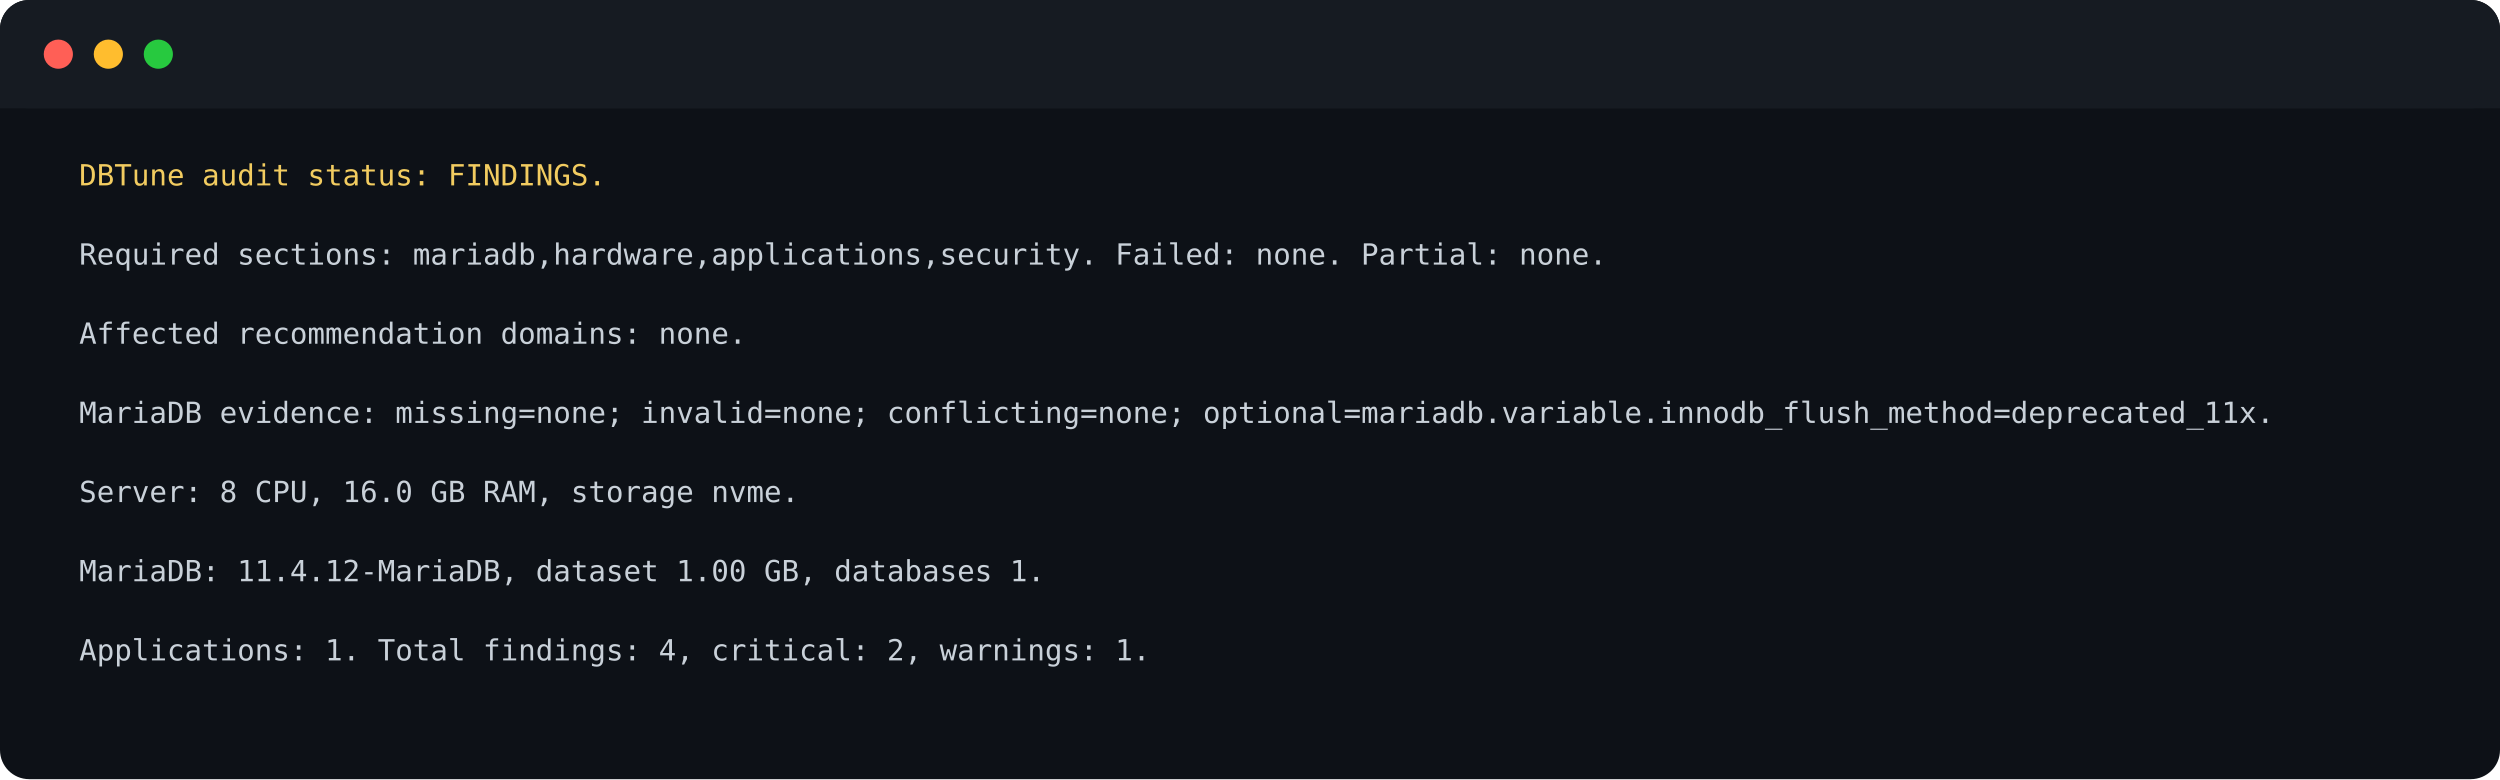
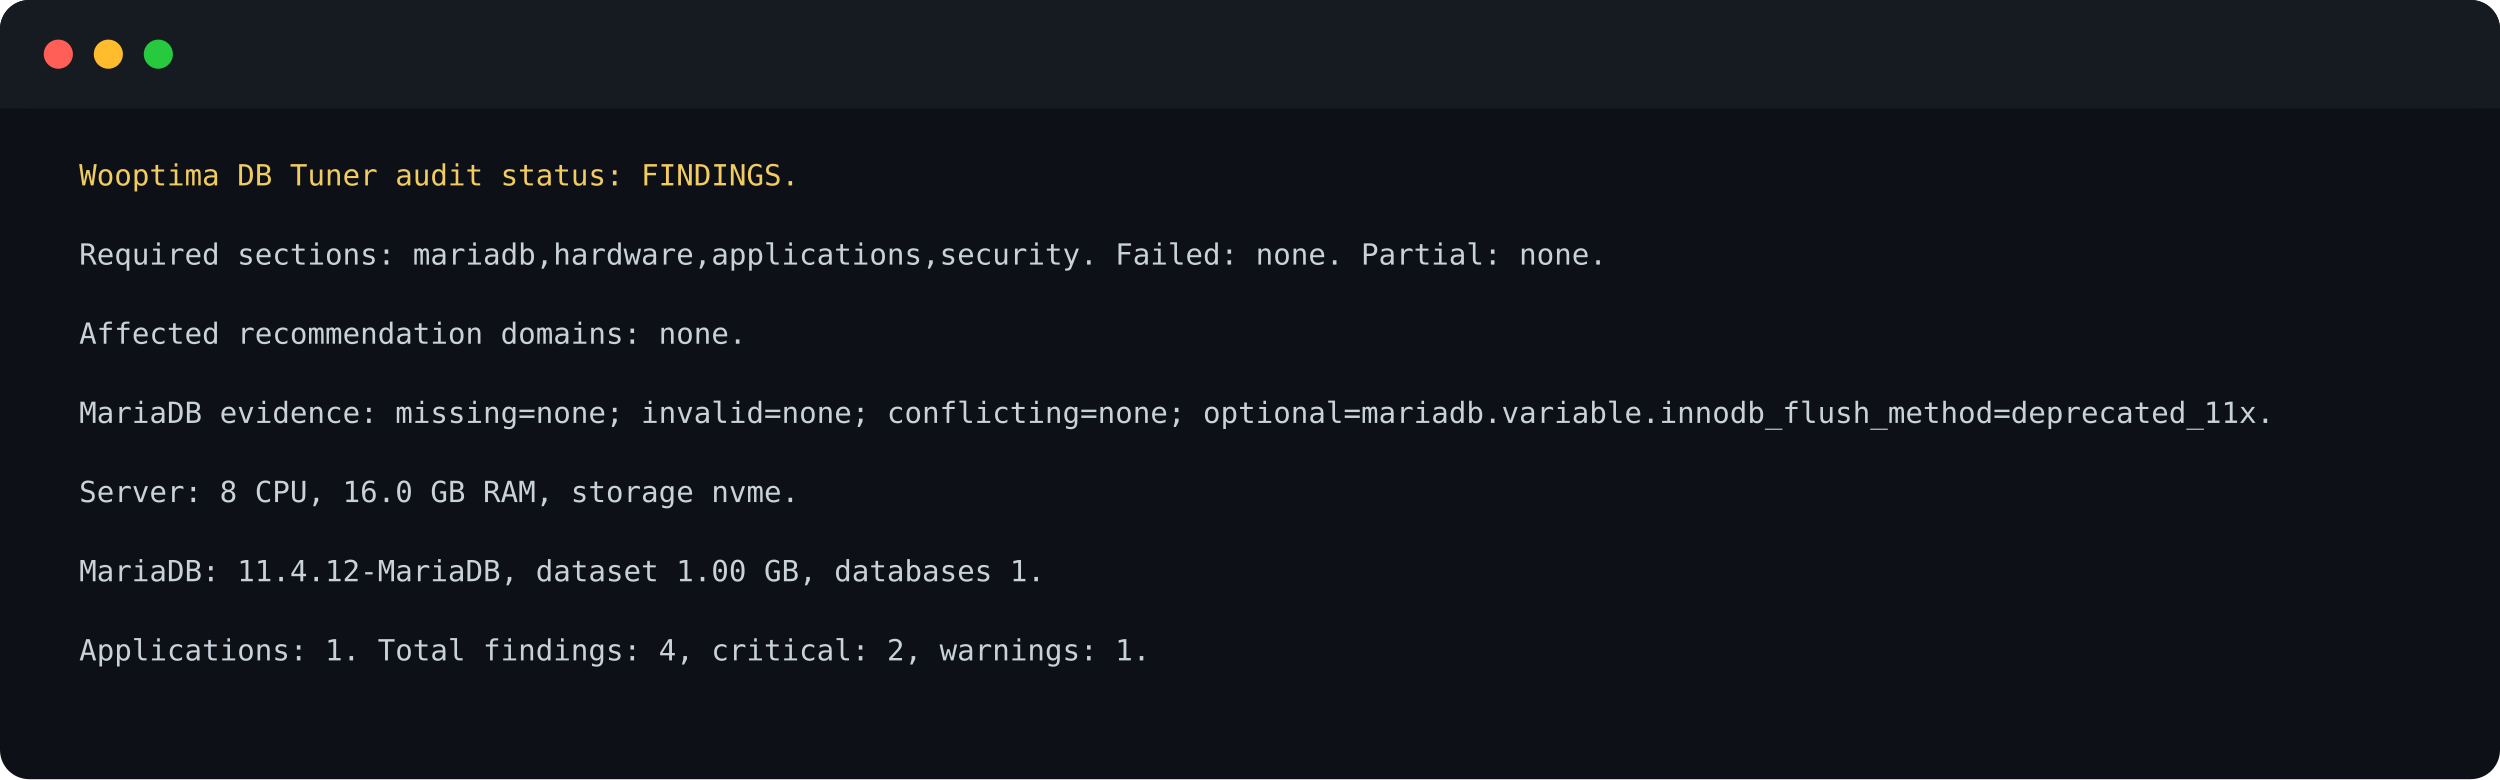
<svg xmlns="http://www.w3.org/2000/svg" width="1200" height="374" viewBox="0 0 1200 374" role="img" aria-labelledby="title desc">
  <rect width="1200" height="374" rx="14" fill="#0d1117" />
  <rect width="1200" height="52" rx="14" fill="#161b22" />
  <rect y="38" width="1200" height="14" fill="#161b22" />
  <circle cx="28" cy="26" r="7" fill="#ff5f56" />
  <circle cx="52" cy="26" r="7" fill="#ffbd2e" />
  <circle cx="76" cy="26" r="7" fill="#27c93f" />
  <g font-family="ui-monospace, SFMono-Regular, Menlo, Consolas, monospace" font-size="14" fill="#c9d1d9">
-     <text x="38" y="89" fill="#f2cc60">DBTune audit status: FINDINGS.</text>
+     <text x="38" y="89" fill="#f2cc60">Wooptima DB Tuner audit status: FINDINGS.</text>
    <text x="38" y="127">Required sections: mariadb,hardware,applications,security. Failed: none. Partial: none.</text>
    <text x="38" y="165">Affected recommendation domains: none.</text>
    <text x="38" y="203">MariaDB evidence: missing=none; invalid=none; conflicting=none; optional=mariadb.variable.innodb_flush_method=deprecated_11x.</text>
    <text x="38" y="241">Server: 8 CPU, 16.0 GB RAM, storage nvme.</text>
    <text x="38" y="279">MariaDB: 11.4.12-MariaDB, dataset 1.00 GB, databases 1.</text>
    <text x="38" y="317">Applications: 1. Total findings: 4, critical: 2, warnings: 1.</text>
  </g>
</svg>
